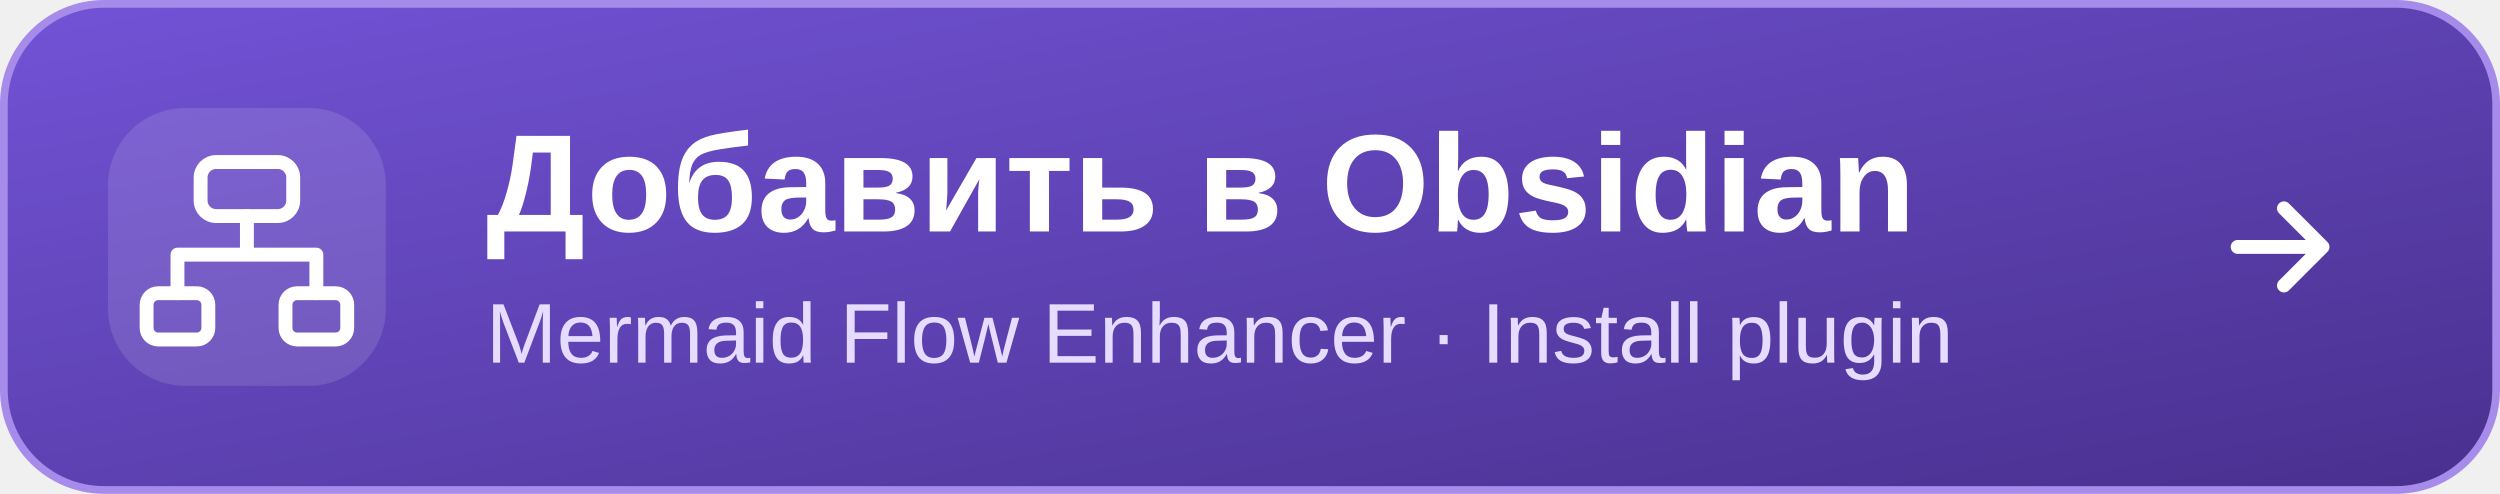
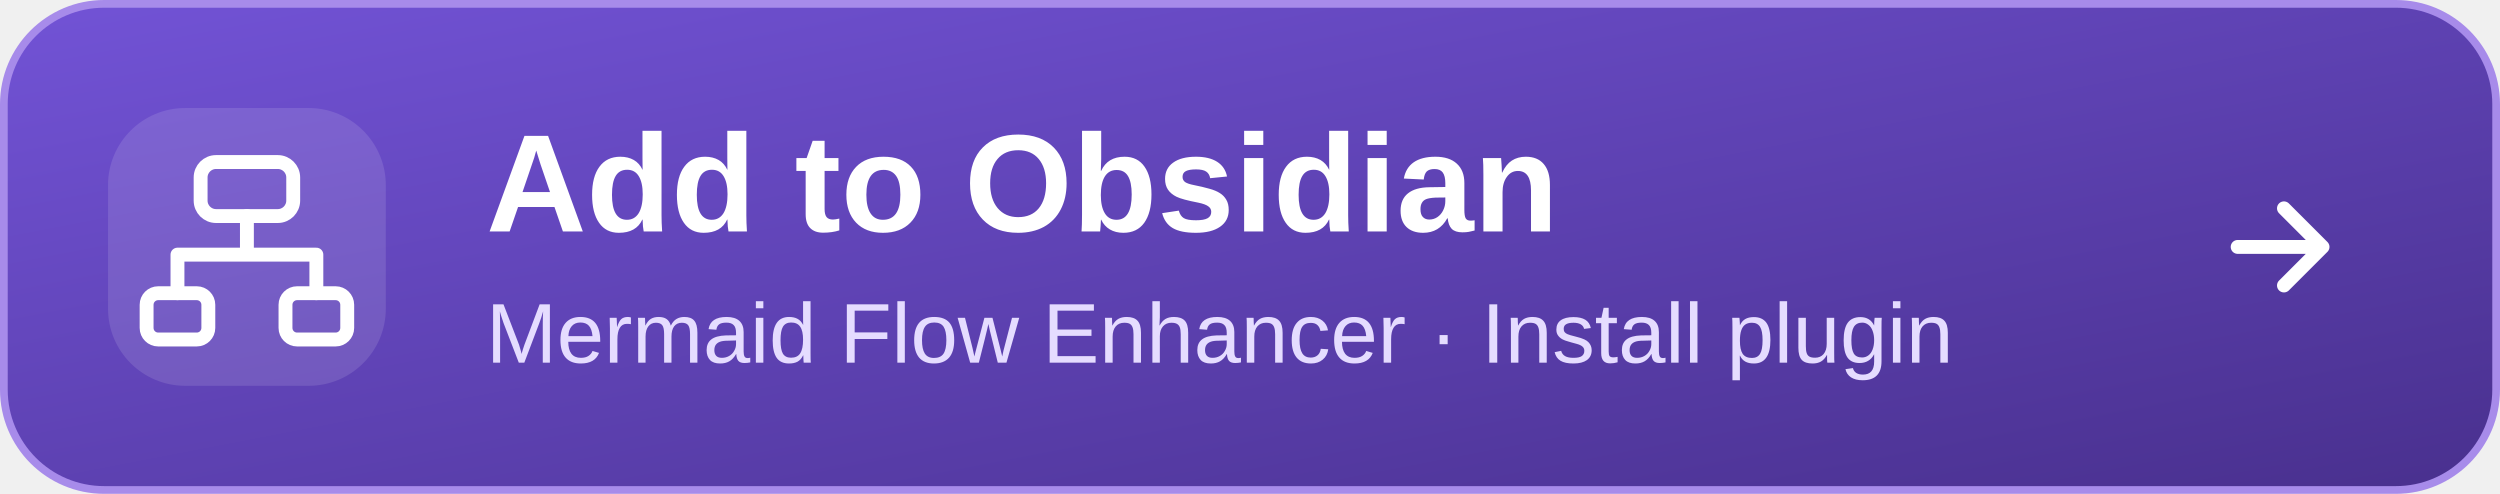
<svg xmlns="http://www.w3.org/2000/svg" width="324" height="64" viewBox="0 0 324 64" role="img" aria-labelledby="title desc">
  <defs>
    <linearGradient id="surface" x1="0" y1="0" x2="1" y2="1">
      <stop offset="0" stop-color="#7253d6" />
      <stop offset="1" stop-color="#49308e" />
    </linearGradient>
  </defs>
  <rect x=".5" y=".5" width="323" height="63" rx="13" fill="url(#surface)" stroke="#a78bea" />
  <rect x="14" y="14" width="36" height="36" rx="10" fill="#fff" fill-opacity=".12" />
  <g fill="none" stroke="#fff" stroke-width="1.8" stroke-linecap="round" stroke-linejoin="round">
    <rect x="26" y="21" width="12" height="7" rx="2" />
    <path d="M32 28v5m-9 0h18M23 33v5m18-5v5" />
    <rect x="19" y="38" width="8" height="6" rx="1.5" />
    <rect x="37" y="38" width="8" height="6" rx="1.5" />
    <path d="M296 27l5 5-5 5m-6-5h11" />
  </g>
-   <text x="63" y="30" fill="#fff" font-family="Arial, sans-serif" font-size="18" font-weight="700">Добавить в Obsidian</text>
+   <text x="63" y="30" fill="#fff" font-family="Arial, sans-serif" font-size="18" font-weight="700">Add to Obsidian</text>
  <text x="63" y="47" fill="#e5dcff" font-family="Arial, sans-serif" font-size="11">Mermaid Flow Enhancer · Install plugin</text>
</svg>
